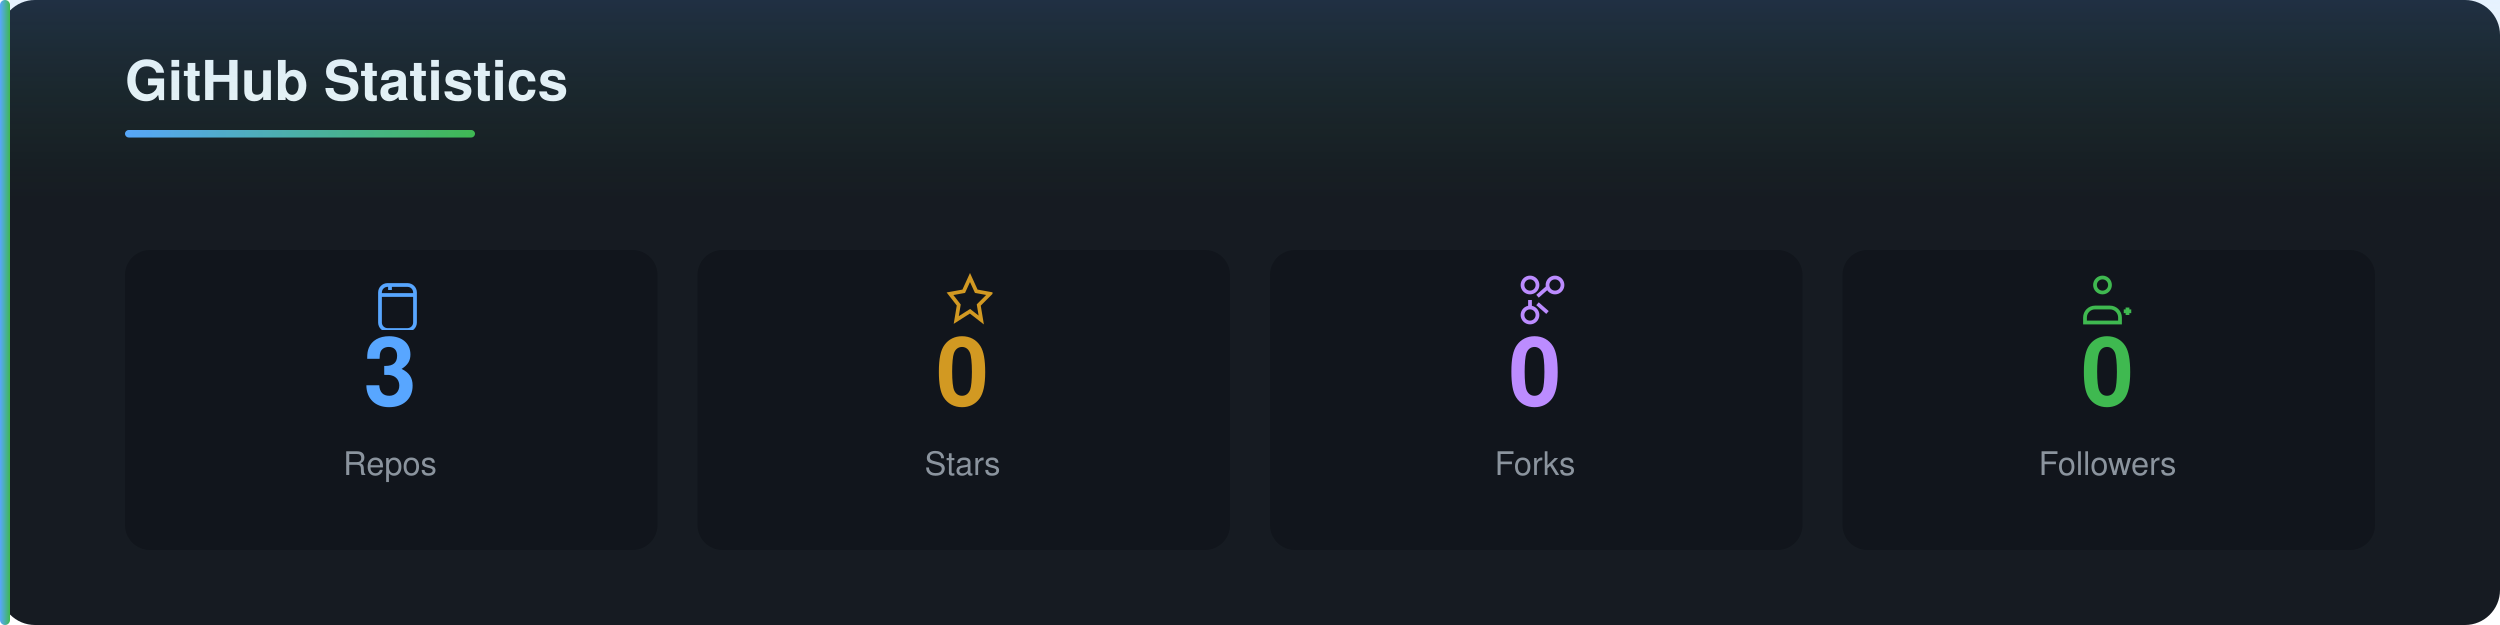
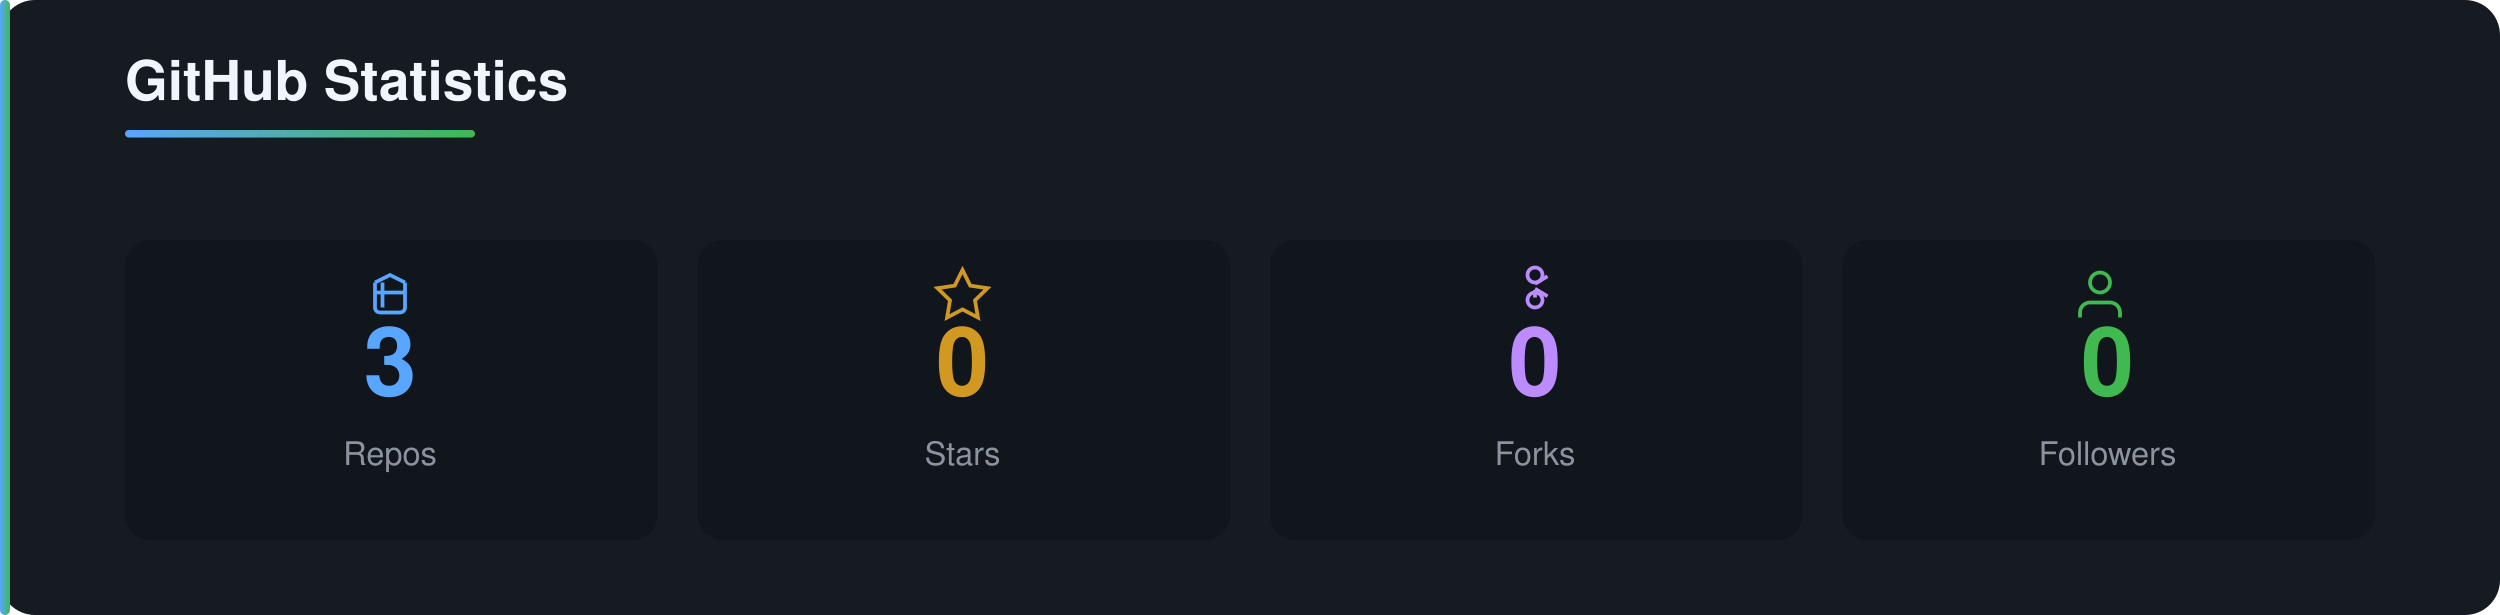
- <svg xmlns="http://www.w3.org/2000/svg" width="100%" height="250" viewBox="0 0 1000 250">
+ <svg xmlns="http://www.w3.org/2000/svg" width="100%" height="246" viewBox="0 0 1000 246">
  <defs>
    <linearGradient id="ag" x1="0" y1="0" x2="100%" y2="0">
      <stop offset="0" stop-color="#58a6ff" />
      <stop offset="100%" stop-color="#3fb950" />
    </linearGradient>
-     <linearGradient id="ag2" x1="0" y1="0" x2="0" y2="100%">
-       <stop offset="0" stop-color="#58a6ff" stop-opacity="0.15" />
-       <stop offset="100%" stop-color="#3fb950" stop-opacity="0" />
-     </linearGradient>
  </defs>
-   <rect width="1000" height="250" rx="14" fill="#161b22" />
-   <rect x="0" y="0" width="4" height="250" rx="2" fill="url(#ag)" />
+   <rect width="1000" height="246" rx="14" fill="#161b22" />
+   <rect x="0" y="0" width="4" height="246" rx="2" fill="url(#ag)" />
  <text x="50" y="40" fill="#f0f6fc" font-size="22" font-weight="bold" font-family="-apple-system,BlinkMacSystemFont,Segoe UI,Helvetica,Arial,sans-serif" text-anchor="start">GitHub Statistics</text>
  <rect x="50" y="52" width="140" height="3" rx="1.5" fill="url(#ag)" />
-   <rect x="4" y="0" width="996" height="80" rx="0" fill="url(#ag2)" />
-   <rect x="50" y="100" width="213" height="120" rx="10" fill="#0d1117" opacity="0.6" />
-   <svg x="144" y="108" width="24" height="24" viewBox="0 0 24 24" color="#58a6ff">
-     <rect x="8" y="6" width="14" height="18" rx="3" fill="none" stroke="currentColor" stroke-width="1.5" />
-     <path d="M8 10h14M12 6v2" stroke="currentColor" stroke-width="1.5" />
+   <rect x="50" y="96" width="213" height="120" rx="10" fill="#0d1117" opacity="0.6" />
+   <rect x="279" y="96" width="213" height="120" rx="10" fill="#0d1117" opacity="0.6" />
+   <rect x="508" y="96" width="213" height="120" rx="10" fill="#0d1117" opacity="0.6" />
+   <rect x="737" y="96" width="213" height="120" rx="10" fill="#0d1117" opacity="0.6" />
+   <svg x="144" y="106" width="24" height="24" viewBox="0 0 24 24">
+     <path d="M6 7v10a2 2 0 002 2h8a2 2 0 002-2V7" fill="none" stroke="#58a6ff" stroke-width="1.5" />
+     <path d="M6 7l6-3 6 3" fill="none" stroke="#58a6ff" stroke-width="1.5" />
+     <path d="M6 11h12M9 7v10" fill="none" stroke="#58a6ff" stroke-width="1.5" />
  </svg>
-   <text x="156" y="162" fill="#58a6ff" font-size="38" font-weight="bold" font-family="-apple-system,BlinkMacSystemFont,Segoe UI,Helvetica,Arial,sans-serif" text-anchor="middle">3</text>
-   <text x="156" y="190" fill="#8b949e" font-size="13" font-weight="normal" font-family="-apple-system,BlinkMacSystemFont,Segoe UI,Helvetica,Arial,sans-serif" text-anchor="middle">Repos</text>
-   <rect x="279" y="100" width="213" height="120" rx="10" fill="#0d1117" opacity="0.6" />
-   <svg x="373" y="108" width="24" height="24" viewBox="0 0 24 24" color="#d29922">
-     <path d="M15 3l2.5 5.5L23 9.5l-4.5 4.5 1 6L15 16.5 9.5 20l1-6L7 9.5l5.5-1L15 3z" fill="none" stroke="currentColor" stroke-width="1.5" />
+   <svg x="373" y="106" width="24" height="24" viewBox="0 0 24 24">
+     <path d="M12 2l3.09 6.26L22 9.27l-5 4.87 1.18 6.88L12 17.77l-6.18 3.25L7 14.14l-5-4.87 6.91-1.01L12 2z" fill="none" stroke="#d29922" stroke-width="1.5" />
  </svg>
-   <text x="385" y="162" fill="#d29922" font-size="38" font-weight="bold" font-family="-apple-system,BlinkMacSystemFont,Segoe UI,Helvetica,Arial,sans-serif" text-anchor="middle">0</text>
-   <text x="385" y="190" fill="#8b949e" font-size="13" font-weight="normal" font-family="-apple-system,BlinkMacSystemFont,Segoe UI,Helvetica,Arial,sans-serif" text-anchor="middle">Stars</text>
-   <rect x="508" y="100" width="213" height="120" rx="10" fill="#0d1117" opacity="0.6" />
-   <svg x="602" y="108" width="24" height="24" viewBox="0 0 24 24" color="#bc8cff">
-     <path d="M10 9a3 3 0 100-6 3 3 0 000 6zM20 9a3 3 0 100-6 3 3 0 000 6zM10 21a3 3 0 100-6 3 3 0 000 6zM10 12v3M17 7l-4 3.5M17 17l-4-3.5" stroke="currentColor" stroke-width="1.5" fill="none" />
+   <svg x="602" y="106" width="24" height="24" viewBox="0 0 24 24">
+     <path d="M12 7a3 3 0 100-6 3 3 0 000 6zM12 7a3 3 0 100-6 3 3 0 000 6zM12 17a3 3 0 100-6 3 3 0 000 6z" fill="none" stroke="#bc8cff" stroke-width="1.5" />
+     <path d="M12 10v3M17 4.5l-5 3M17 12.5l-5-3" fill="none" stroke="#bc8cff" stroke-width="1.5" />
  </svg>
-   <text x="614" y="162" fill="#bc8cff" font-size="38" font-weight="bold" font-family="-apple-system,BlinkMacSystemFont,Segoe UI,Helvetica,Arial,sans-serif" text-anchor="middle">0</text>
-   <text x="614" y="190" fill="#8b949e" font-size="13" font-weight="normal" font-family="-apple-system,BlinkMacSystemFont,Segoe UI,Helvetica,Arial,sans-serif" text-anchor="middle">Forks</text>
-   <rect x="737" y="100" width="213" height="120" rx="10" fill="#0d1117" opacity="0.6" />
-   <svg x="831" y="108" width="24" height="24" viewBox="0 0 24 24" color="#3fb950">
-     <path d="M17 19v2H3v-2a4 4 0 014-4h6a4 4 0 014 4zM10 9a3 3 0 100-6 3 3 0 000 6zM20 15v3M21.5 16.5h-3" stroke="currentColor" stroke-width="1.5" fill="none" />
+   <svg x="831" y="106" width="24" height="24" viewBox="0 0 24 24">
+     <path d="M17 21v-2a4 4 0 00-4-4H5a4 4 0 00-4 4v2" fill="none" stroke="#3fb950" stroke-width="1.5" />
+     <circle cx="9" cy="7" r="4" fill="none" stroke="#3fb950" stroke-width="1.5" />
  </svg>
-   <text x="843" y="162" fill="#3fb950" font-size="38" font-weight="bold" font-family="-apple-system,BlinkMacSystemFont,Segoe UI,Helvetica,Arial,sans-serif" text-anchor="middle">0</text>
-   <text x="843" y="190" fill="#8b949e" font-size="13" font-weight="normal" font-family="-apple-system,BlinkMacSystemFont,Segoe UI,Helvetica,Arial,sans-serif" text-anchor="middle">Followers</text>
+   <text x="156" y="158" fill="#58a6ff" font-size="38" font-weight="bold" font-family="-apple-system,BlinkMacSystemFont,Segoe UI,Helvetica,Arial,sans-serif" text-anchor="middle">3</text>
+   <text x="156" y="186" fill="#8b949e" font-size="13" font-weight="normal" font-family="-apple-system,BlinkMacSystemFont,Segoe UI,Helvetica,Arial,sans-serif" text-anchor="middle">Repos</text>
+   <text x="385" y="158" fill="#d29922" font-size="38" font-weight="bold" font-family="-apple-system,BlinkMacSystemFont,Segoe UI,Helvetica,Arial,sans-serif" text-anchor="middle">0</text>
+   <text x="385" y="186" fill="#8b949e" font-size="13" font-weight="normal" font-family="-apple-system,BlinkMacSystemFont,Segoe UI,Helvetica,Arial,sans-serif" text-anchor="middle">Stars</text>
+   <text x="614" y="158" fill="#bc8cff" font-size="38" font-weight="bold" font-family="-apple-system,BlinkMacSystemFont,Segoe UI,Helvetica,Arial,sans-serif" text-anchor="middle">0</text>
+   <text x="614" y="186" fill="#8b949e" font-size="13" font-weight="normal" font-family="-apple-system,BlinkMacSystemFont,Segoe UI,Helvetica,Arial,sans-serif" text-anchor="middle">Forks</text>
+   <text x="843" y="158" fill="#3fb950" font-size="38" font-weight="bold" font-family="-apple-system,BlinkMacSystemFont,Segoe UI,Helvetica,Arial,sans-serif" text-anchor="middle">0</text>
+   <text x="843" y="186" fill="#8b949e" font-size="13" font-weight="normal" font-family="-apple-system,BlinkMacSystemFont,Segoe UI,Helvetica,Arial,sans-serif" text-anchor="middle">Followers</text>
</svg>
